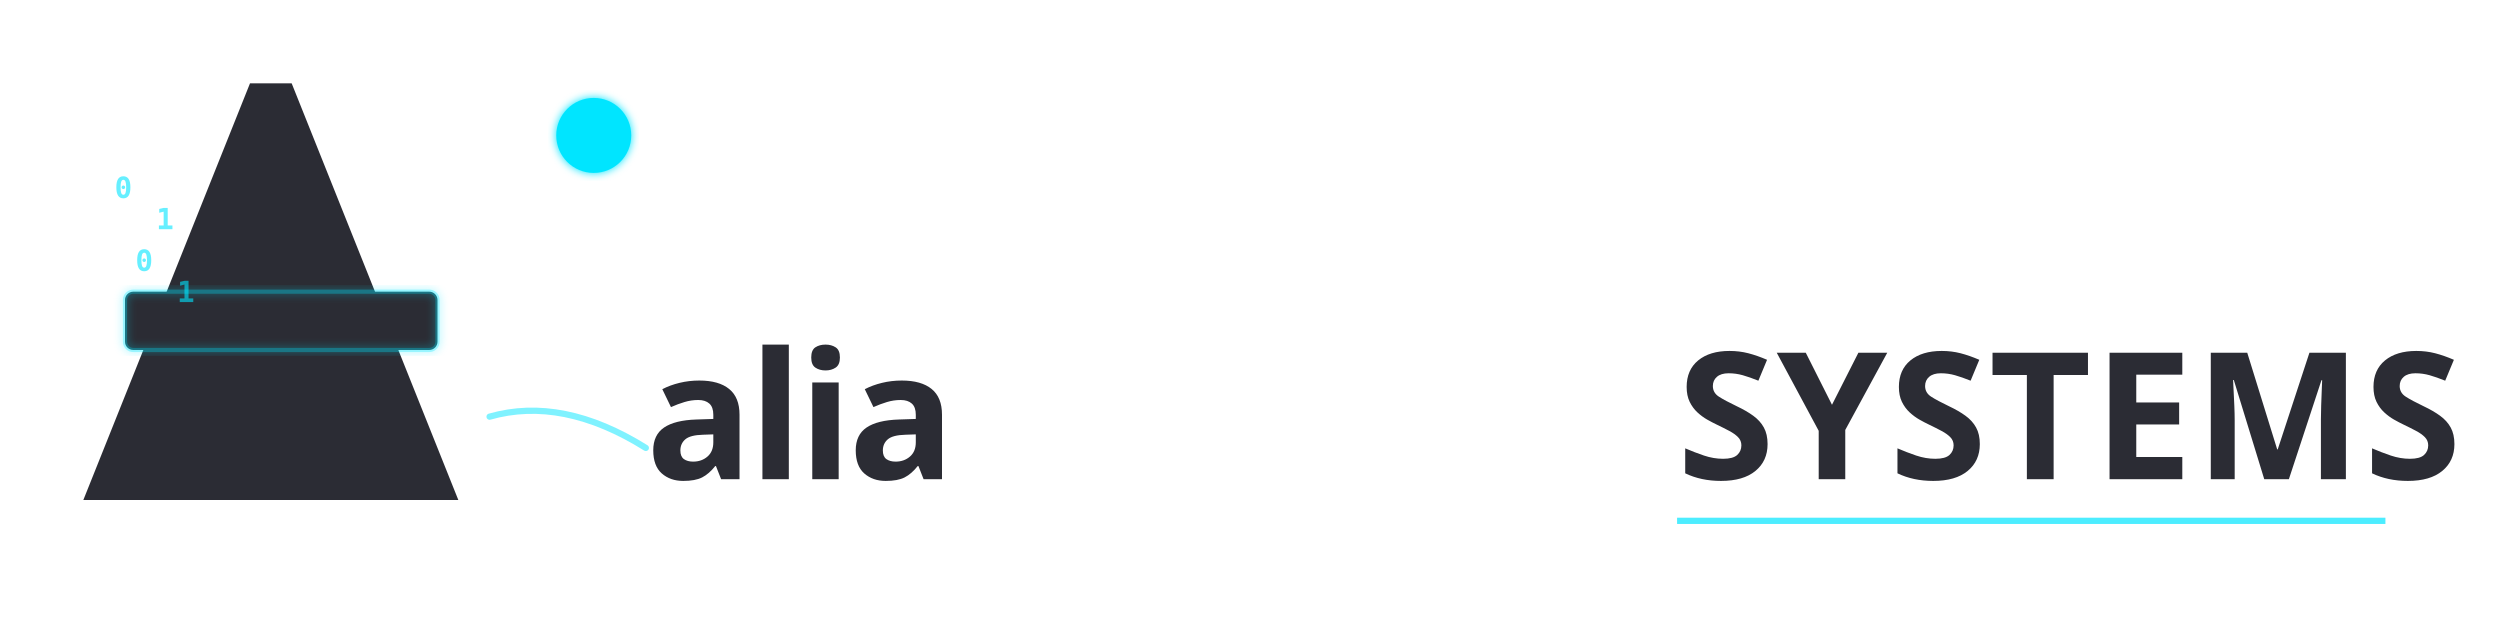
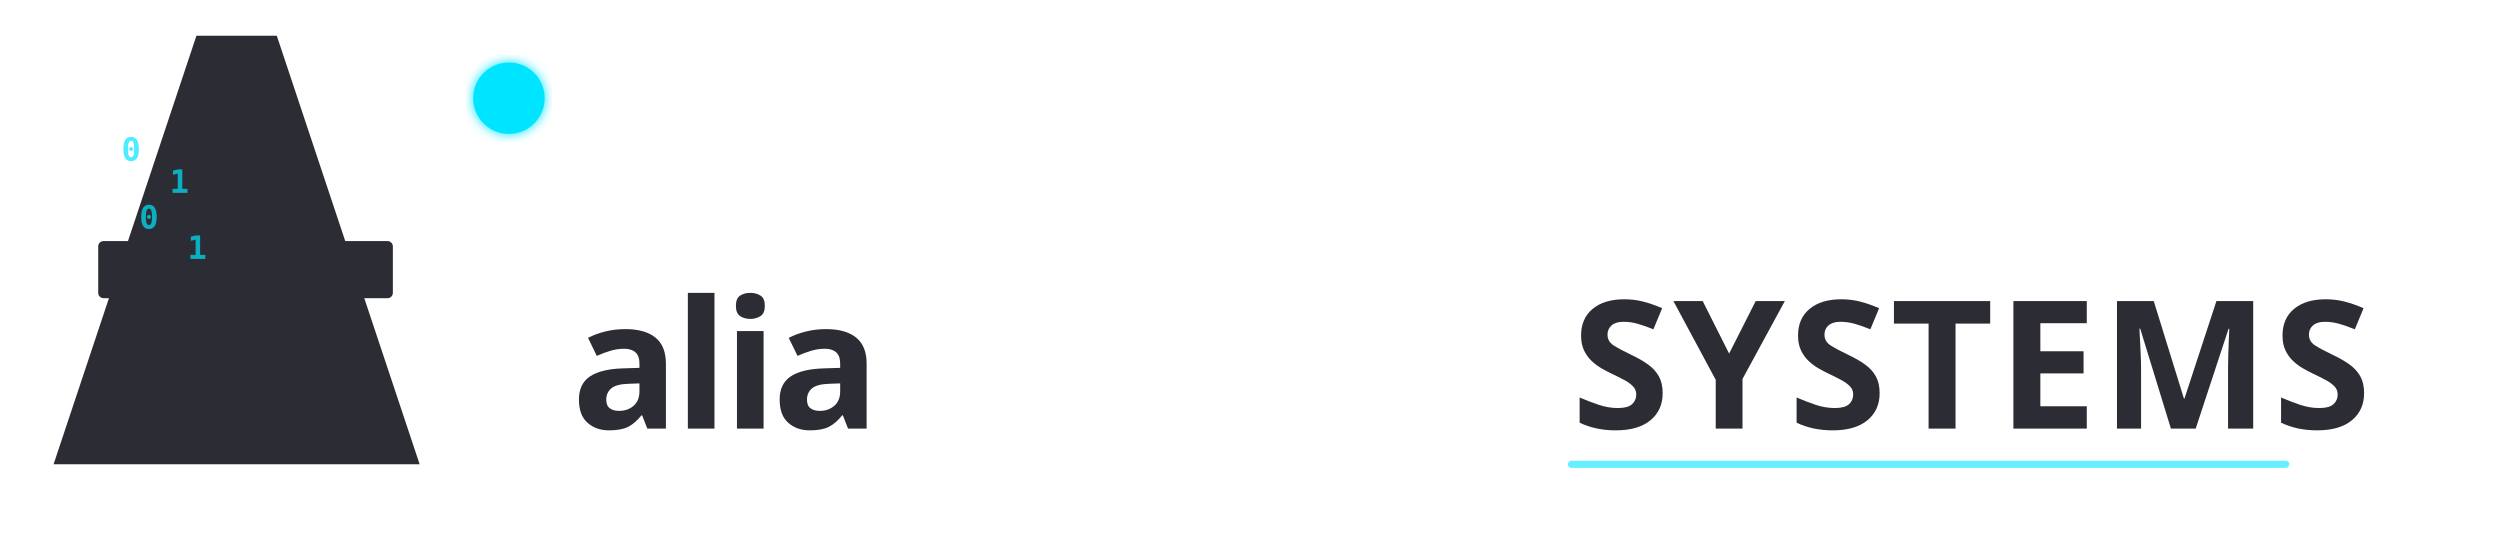
- <svg xmlns="http://www.w3.org/2000/svg" viewBox="0 0 1200 300" preserveAspectRatio="xMidYMid meet">
+ <svg xmlns="http://www.w3.org/2000/svg" viewBox="0 0 1400 300" preserveAspectRatio="xMidYMid meet">
  <defs>
-     <linearGradient id="cyanGlow" x1="0%" y1="0%" x2="100%" y2="100%">
-       <stop offset="0%" style="stop-color:#00E5FF;stop-opacity:1" />
-       <stop offset="100%" style="stop-color:#00B8D4;stop-opacity:1" />
-     </linearGradient>
    <filter id="glowEffect">
-       <feGaussianBlur stdDeviation="2" result="coloredBlur" />
+       <feGaussianBlur stdDeviation="3" result="coloredBlur" />
      <feMerge>
        <feMergeNode in="coloredBlur" />
        <feMergeNode in="SourceGraphic" />
      </feMerge>
    </filter>
  </defs>
  <g id="letter-a">
-     <path d="M 40 240 L 120 40 L 140 40 L 220 240 Z" fill="#2B2C34" stroke="none" />
-     <rect x="60" y="140" width="150" height="28" fill="#2B2C34" rx="4" />
-     <g font-family="'Space Grotesk', monospace" font-size="14" font-weight="700" fill="#00E5FF" opacity="0.6">
-       <text x="55" y="95">0</text>
-       <text x="75" y="110">1</text>
-       <text x="65" y="130">0</text>
-       <text x="85" y="145">1</text>
+     <path d="M 30 260 L 110 20 L 155 20 L 235 260 Z" fill="#2B2C34" stroke="none" />
+     <rect x="55" y="135" width="165" height="32" fill="#2B2C34" rx="3" />
+     <g font-family="monospace" font-size="18" font-weight="bold" fill="#00E5FF" opacity="0.7" letter-spacing="2">
+       <text x="68" y="90">0</text>
+       <text x="95" y="108">1</text>
+       <text x="78" y="128">0</text>
+       <text x="105" y="145">1</text>
    </g>
-     <rect x="60" y="140" width="150" height="28" fill="none" stroke="#00E5FF" stroke-width="2" rx="4" opacity="0.4" filter="url(#glowEffect)" />
  </g>
-   <circle cx="285" cy="65" r="18" fill="#00E5FF" filter="url(#glowEffect)" />
-   <g id="text-alia" font-family="'Space Grotesk', sans-serif" font-size="85" font-weight="700" fill="#2B2C34" letter-spacing="-2">
-     <text x="310" y="230">alia</text>
-   </g>
-   <g id="text-systems" font-family="'Space Grotesk', sans-serif" font-size="85" font-weight="700" fill="#2B2C34" letter-spacing="1">
-     <text x="805" y="230">SYSTEMS</text>
-     <line x1="805" y1="250" x2="1145" y2="250" stroke="#00E5FF" stroke-width="3" opacity="0.7" />
-   </g>
-   <path d="M 235 200 Q 270 190 310 215" stroke="#00E5FF" stroke-width="3" fill="none" opacity="0.5" stroke-linecap="round" />
+   <circle cx="285" cy="55" r="20" fill="#00E5FF" filter="url(#glowEffect)" />
+   <text x="320" y="240" font-family="'Space Grotesk', sans-serif" font-size="100" font-weight="700" fill="#2B2C34" letter-spacing="-3">alia</text>
+   <text x="880" y="240" font-family="'Space Grotesk', sans-serif" font-size="100" font-weight="700" fill="#2B2C34" letter-spacing="2">SYSTEMS</text>
+   <line x1="880" y1="260" x2="1280" y2="260" stroke="#00E5FF" stroke-width="4" opacity="0.6" stroke-linecap="round" />
</svg>
